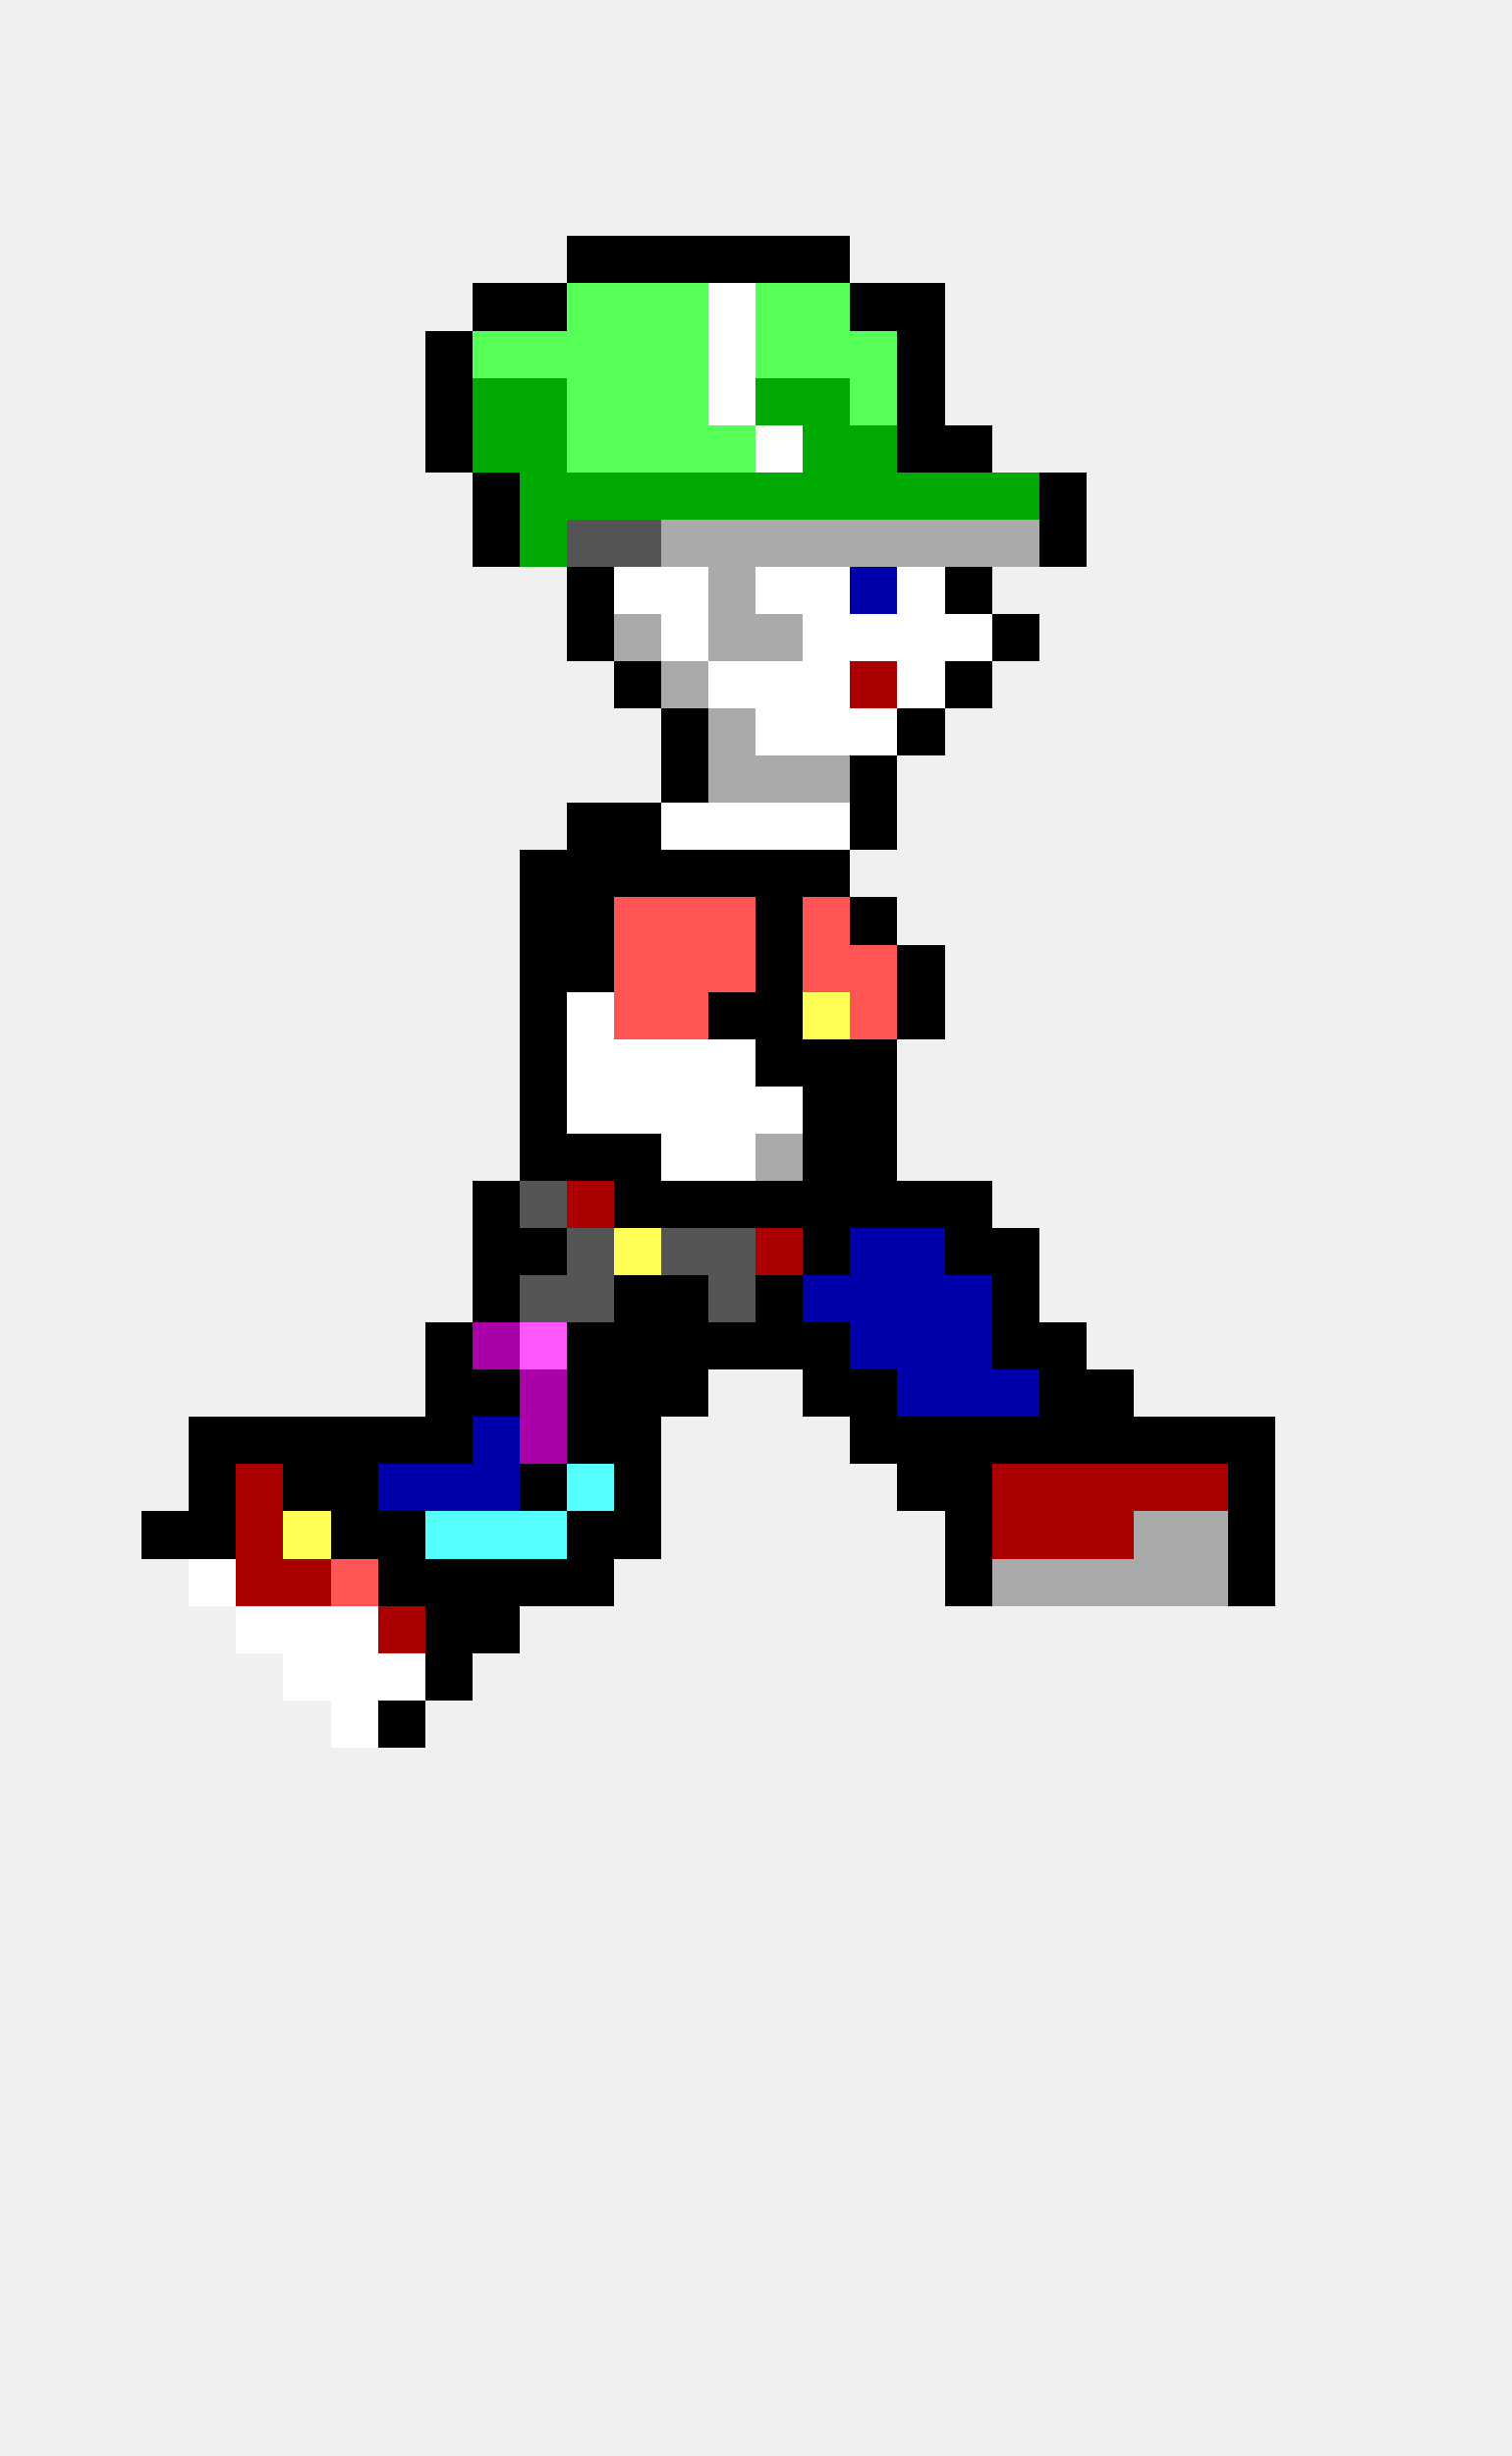
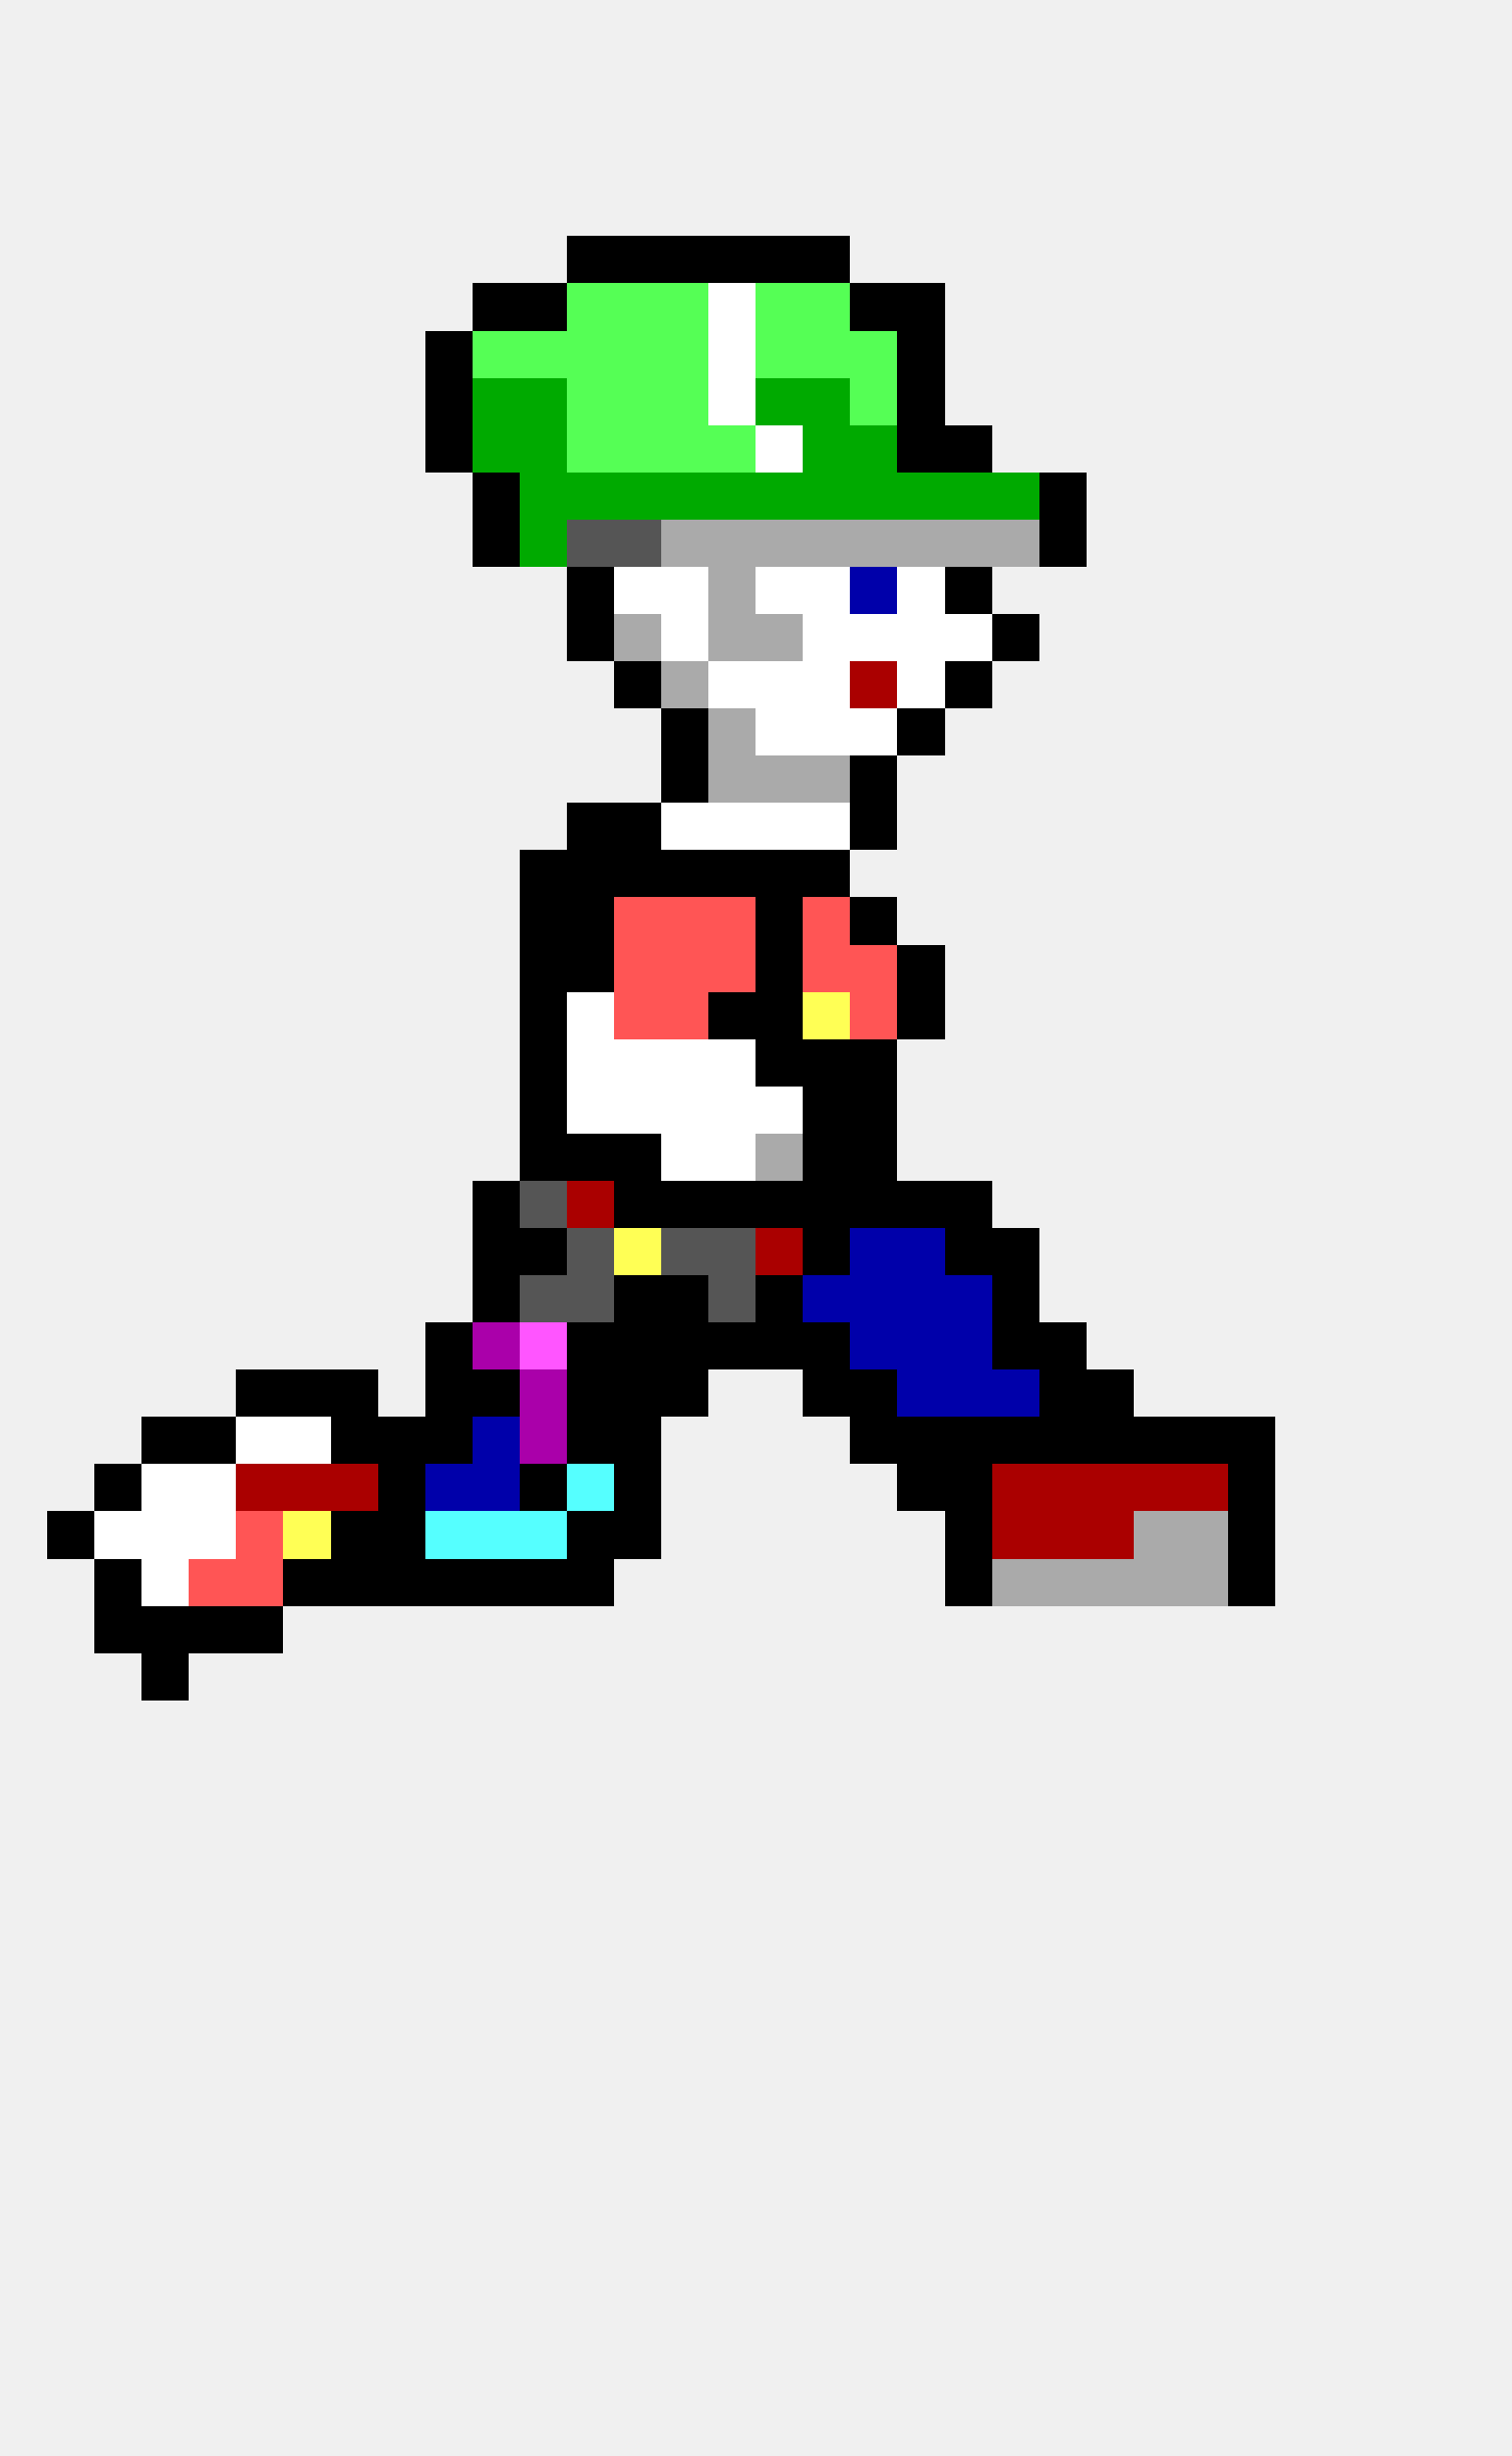
<svg xmlns="http://www.w3.org/2000/svg" width="32" height="52" viewBox="0 0 32 52" shape-rendering="crispEdges">
  <rect x="12" y="5" width="1" height="1" fill="#000000" />
  <rect x="13" y="5" width="1" height="1" fill="#000000" />
  <rect x="14" y="5" width="1" height="1" fill="#000000" />
  <rect x="15" y="5" width="1" height="1" fill="#000000" />
  <rect x="16" y="5" width="1" height="1" fill="#000000" />
  <rect x="17" y="5" width="1" height="1" fill="#000000" />
  <rect x="10" y="6" width="1" height="1" fill="#000000" />
  <rect x="11" y="6" width="1" height="1" fill="#000000" />
  <rect x="12" y="6" width="1" height="1" fill="#55ff55" />
  <rect x="13" y="6" width="1" height="1" fill="#55ff55" />
  <rect x="14" y="6" width="1" height="1" fill="#55ff55" />
  <rect x="15" y="6" width="1" height="1" fill="#ffffff" />
  <rect x="16" y="6" width="1" height="1" fill="#55ff55" />
  <rect x="17" y="6" width="1" height="1" fill="#55ff55" />
  <rect x="18" y="6" width="1" height="1" fill="#000000" />
  <rect x="19" y="6" width="1" height="1" fill="#000000" />
  <rect x="9" y="7" width="1" height="1" fill="#000000" />
  <rect x="10" y="7" width="1" height="1" fill="#55ff55" />
  <rect x="11" y="7" width="1" height="1" fill="#55ff55" />
  <rect x="12" y="7" width="1" height="1" fill="#55ff55" />
  <rect x="13" y="7" width="1" height="1" fill="#55ff55" />
  <rect x="14" y="7" width="1" height="1" fill="#55ff55" />
  <rect x="15" y="7" width="1" height="1" fill="#ffffff" />
  <rect x="16" y="7" width="1" height="1" fill="#55ff55" />
  <rect x="17" y="7" width="1" height="1" fill="#55ff55" />
  <rect x="18" y="7" width="1" height="1" fill="#55ff55" />
  <rect x="19" y="7" width="1" height="1" fill="#000000" />
  <rect x="9" y="8" width="1" height="1" fill="#000000" />
  <rect x="10" y="8" width="1" height="1" fill="#00aa00" />
  <rect x="11" y="8" width="1" height="1" fill="#00aa00" />
  <rect x="12" y="8" width="1" height="1" fill="#55ff55" />
  <rect x="13" y="8" width="1" height="1" fill="#55ff55" />
  <rect x="14" y="8" width="1" height="1" fill="#55ff55" />
  <rect x="15" y="8" width="1" height="1" fill="#ffffff" />
  <rect x="16" y="8" width="1" height="1" fill="#00aa00" />
  <rect x="17" y="8" width="1" height="1" fill="#00aa00" />
  <rect x="18" y="8" width="1" height="1" fill="#55ff55" />
  <rect x="19" y="8" width="1" height="1" fill="#000000" />
  <rect x="9" y="9" width="1" height="1" fill="#000000" />
  <rect x="10" y="9" width="1" height="1" fill="#00aa00" />
  <rect x="11" y="9" width="1" height="1" fill="#00aa00" />
  <rect x="12" y="9" width="1" height="1" fill="#55ff55" />
  <rect x="13" y="9" width="1" height="1" fill="#55ff55" />
  <rect x="14" y="9" width="1" height="1" fill="#55ff55" />
  <rect x="15" y="9" width="1" height="1" fill="#55ff55" />
  <rect x="16" y="9" width="1" height="1" fill="#ffffff" />
  <rect x="17" y="9" width="1" height="1" fill="#00aa00" />
  <rect x="18" y="9" width="1" height="1" fill="#00aa00" />
  <rect x="19" y="9" width="1" height="1" fill="#000000" />
  <rect x="20" y="9" width="1" height="1" fill="#000000" />
  <rect x="10" y="10" width="1" height="1" fill="#000000" />
  <rect x="11" y="10" width="1" height="1" fill="#00aa00" />
  <rect x="12" y="10" width="1" height="1" fill="#00aa00" />
  <rect x="13" y="10" width="1" height="1" fill="#00aa00" />
  <rect x="14" y="10" width="1" height="1" fill="#00aa00" />
  <rect x="15" y="10" width="1" height="1" fill="#00aa00" />
  <rect x="16" y="10" width="1" height="1" fill="#00aa00" />
  <rect x="17" y="10" width="1" height="1" fill="#00aa00" />
  <rect x="18" y="10" width="1" height="1" fill="#00aa00" />
  <rect x="19" y="10" width="1" height="1" fill="#00aa00" />
  <rect x="20" y="10" width="1" height="1" fill="#00aa00" />
  <rect x="21" y="10" width="1" height="1" fill="#00aa00" />
  <rect x="22" y="10" width="1" height="1" fill="#000000" />
  <rect x="10" y="11" width="1" height="1" fill="#000000" />
  <rect x="11" y="11" width="1" height="1" fill="#00aa00" />
  <rect x="12" y="11" width="1" height="1" fill="#555555" />
  <rect x="13" y="11" width="1" height="1" fill="#555555" />
  <rect x="14" y="11" width="1" height="1" fill="#aaaaaa" />
  <rect x="15" y="11" width="1" height="1" fill="#aaaaaa" />
  <rect x="16" y="11" width="1" height="1" fill="#aaaaaa" />
  <rect x="17" y="11" width="1" height="1" fill="#aaaaaa" />
  <rect x="18" y="11" width="1" height="1" fill="#aaaaaa" />
  <rect x="19" y="11" width="1" height="1" fill="#aaaaaa" />
  <rect x="20" y="11" width="1" height="1" fill="#aaaaaa" />
  <rect x="21" y="11" width="1" height="1" fill="#aaaaaa" />
  <rect x="22" y="11" width="1" height="1" fill="#000000" />
  <rect x="12" y="12" width="1" height="1" fill="#000000" />
  <rect x="13" y="12" width="1" height="1" fill="#ffffff" />
  <rect x="14" y="12" width="1" height="1" fill="#ffffff" />
  <rect x="15" y="12" width="1" height="1" fill="#aaaaaa" />
  <rect x="16" y="12" width="1" height="1" fill="#ffffff" />
  <rect x="17" y="12" width="1" height="1" fill="#ffffff" />
  <rect x="18" y="12" width="1" height="1" fill="#0000aa" />
  <rect x="19" y="12" width="1" height="1" fill="#ffffff" />
  <rect x="20" y="12" width="1" height="1" fill="#000000" />
  <rect x="12" y="13" width="1" height="1" fill="#000000" />
  <rect x="13" y="13" width="1" height="1" fill="#aaaaaa" />
  <rect x="14" y="13" width="1" height="1" fill="#ffffff" />
  <rect x="15" y="13" width="1" height="1" fill="#aaaaaa" />
  <rect x="16" y="13" width="1" height="1" fill="#aaaaaa" />
  <rect x="17" y="13" width="1" height="1" fill="#ffffff" />
  <rect x="18" y="13" width="1" height="1" fill="#ffffff" />
  <rect x="19" y="13" width="1" height="1" fill="#ffffff" />
  <rect x="20" y="13" width="1" height="1" fill="#ffffff" />
  <rect x="21" y="13" width="1" height="1" fill="#000000" />
  <rect x="13" y="14" width="1" height="1" fill="#000000" />
  <rect x="14" y="14" width="1" height="1" fill="#aaaaaa" />
  <rect x="15" y="14" width="1" height="1" fill="#ffffff" />
  <rect x="16" y="14" width="1" height="1" fill="#ffffff" />
  <rect x="17" y="14" width="1" height="1" fill="#ffffff" />
  <rect x="18" y="14" width="1" height="1" fill="#aa0000" />
  <rect x="19" y="14" width="1" height="1" fill="#ffffff" />
  <rect x="20" y="14" width="1" height="1" fill="#000000" />
  <rect x="14" y="15" width="1" height="1" fill="#000000" />
  <rect x="15" y="15" width="1" height="1" fill="#aaaaaa" />
  <rect x="16" y="15" width="1" height="1" fill="#ffffff" />
  <rect x="17" y="15" width="1" height="1" fill="#ffffff" />
  <rect x="18" y="15" width="1" height="1" fill="#ffffff" />
  <rect x="19" y="15" width="1" height="1" fill="#000000" />
  <rect x="14" y="16" width="1" height="1" fill="#000000" />
  <rect x="15" y="16" width="1" height="1" fill="#aaaaaa" />
  <rect x="16" y="16" width="1" height="1" fill="#aaaaaa" />
  <rect x="17" y="16" width="1" height="1" fill="#aaaaaa" />
  <rect x="18" y="16" width="1" height="1" fill="#000000" />
  <rect x="12" y="17" width="1" height="1" fill="#000000" />
  <rect x="13" y="17" width="1" height="1" fill="#000000" />
  <rect x="14" y="17" width="1" height="1" fill="#ffffff" />
  <rect x="15" y="17" width="1" height="1" fill="#ffffff" />
  <rect x="16" y="17" width="1" height="1" fill="#ffffff" />
  <rect x="17" y="17" width="1" height="1" fill="#ffffff" />
  <rect x="18" y="17" width="1" height="1" fill="#000000" />
  <rect x="11" y="18" width="1" height="1" fill="#000000" />
  <rect x="12" y="18" width="1" height="1" fill="#000000" />
  <rect x="13" y="18" width="1" height="1" fill="#000000" />
  <rect x="14" y="18" width="1" height="1" fill="#000000" />
  <rect x="15" y="18" width="1" height="1" fill="#000000" />
  <rect x="16" y="18" width="1" height="1" fill="#000000" />
  <rect x="17" y="18" width="1" height="1" fill="#000000" />
  <rect x="11" y="19" width="1" height="1" fill="#000000" />
  <rect x="12" y="19" width="1" height="1" fill="#000000" />
  <rect x="13" y="19" width="1" height="1" fill="#ff5555" />
  <rect x="14" y="19" width="1" height="1" fill="#ff5555" />
  <rect x="15" y="19" width="1" height="1" fill="#ff5555" />
  <rect x="16" y="19" width="1" height="1" fill="#000000" />
  <rect x="17" y="19" width="1" height="1" fill="#ff5555" />
  <rect x="18" y="19" width="1" height="1" fill="#000000" />
  <rect x="11" y="20" width="1" height="1" fill="#000000" />
  <rect x="12" y="20" width="1" height="1" fill="#000000" />
  <rect x="13" y="20" width="1" height="1" fill="#ff5555" />
  <rect x="14" y="20" width="1" height="1" fill="#ff5555" />
  <rect x="15" y="20" width="1" height="1" fill="#ff5555" />
  <rect x="16" y="20" width="1" height="1" fill="#000000" />
  <rect x="17" y="20" width="1" height="1" fill="#ff5555" />
  <rect x="18" y="20" width="1" height="1" fill="#ff5555" />
  <rect x="19" y="20" width="1" height="1" fill="#000000" />
  <rect x="11" y="21" width="1" height="1" fill="#000000" />
  <rect x="12" y="21" width="1" height="1" fill="#ffffff" />
  <rect x="13" y="21" width="1" height="1" fill="#ff5555" />
  <rect x="14" y="21" width="1" height="1" fill="#ff5555" />
  <rect x="15" y="21" width="1" height="1" fill="#000000" />
  <rect x="16" y="21" width="1" height="1" fill="#000000" />
  <rect x="17" y="21" width="1" height="1" fill="#ffff55" />
  <rect x="18" y="21" width="1" height="1" fill="#ff5555" />
  <rect x="19" y="21" width="1" height="1" fill="#000000" />
  <rect x="11" y="22" width="1" height="1" fill="#000000" />
  <rect x="12" y="22" width="1" height="1" fill="#ffffff" />
  <rect x="13" y="22" width="1" height="1" fill="#ffffff" />
  <rect x="14" y="22" width="1" height="1" fill="#ffffff" />
  <rect x="15" y="22" width="1" height="1" fill="#ffffff" />
  <rect x="16" y="22" width="1" height="1" fill="#000000" />
  <rect x="17" y="22" width="1" height="1" fill="#000000" />
  <rect x="18" y="22" width="1" height="1" fill="#000000" />
  <rect x="11" y="23" width="1" height="1" fill="#000000" />
  <rect x="12" y="23" width="1" height="1" fill="#ffffff" />
  <rect x="13" y="23" width="1" height="1" fill="#ffffff" />
  <rect x="14" y="23" width="1" height="1" fill="#ffffff" />
  <rect x="15" y="23" width="1" height="1" fill="#ffffff" />
  <rect x="16" y="23" width="1" height="1" fill="#ffffff" />
  <rect x="17" y="23" width="1" height="1" fill="#000000" />
  <rect x="18" y="23" width="1" height="1" fill="#000000" />
  <rect x="11" y="24" width="1" height="1" fill="#000000" />
  <rect x="12" y="24" width="1" height="1" fill="#000000" />
  <rect x="13" y="24" width="1" height="1" fill="#000000" />
  <rect x="14" y="24" width="1" height="1" fill="#ffffff" />
  <rect x="15" y="24" width="1" height="1" fill="#ffffff" />
  <rect x="16" y="24" width="1" height="1" fill="#aaaaaa" />
  <rect x="17" y="24" width="1" height="1" fill="#000000" />
  <rect x="18" y="24" width="1" height="1" fill="#000000" />
  <rect x="10" y="25" width="1" height="1" fill="#000000" />
  <rect x="11" y="25" width="1" height="1" fill="#555555" />
  <rect x="12" y="25" width="1" height="1" fill="#aa0000" />
  <rect x="13" y="25" width="1" height="1" fill="#000000" />
  <rect x="14" y="25" width="1" height="1" fill="#000000" />
  <rect x="15" y="25" width="1" height="1" fill="#000000" />
  <rect x="16" y="25" width="1" height="1" fill="#000000" />
  <rect x="17" y="25" width="1" height="1" fill="#000000" />
  <rect x="18" y="25" width="1" height="1" fill="#000000" />
  <rect x="19" y="25" width="1" height="1" fill="#000000" />
  <rect x="20" y="25" width="1" height="1" fill="#000000" />
  <rect x="10" y="26" width="1" height="1" fill="#000000" />
  <rect x="11" y="26" width="1" height="1" fill="#000000" />
  <rect x="12" y="26" width="1" height="1" fill="#555555" />
  <rect x="13" y="26" width="1" height="1" fill="#ffff55" />
  <rect x="14" y="26" width="1" height="1" fill="#555555" />
  <rect x="15" y="26" width="1" height="1" fill="#555555" />
  <rect x="16" y="26" width="1" height="1" fill="#aa0000" />
  <rect x="17" y="26" width="1" height="1" fill="#000000" />
  <rect x="18" y="26" width="1" height="1" fill="#0000aa" />
  <rect x="19" y="26" width="1" height="1" fill="#0000aa" />
  <rect x="20" y="26" width="1" height="1" fill="#000000" />
  <rect x="21" y="26" width="1" height="1" fill="#000000" />
  <rect x="10" y="27" width="1" height="1" fill="#000000" />
  <rect x="11" y="27" width="1" height="1" fill="#555555" />
  <rect x="12" y="27" width="1" height="1" fill="#555555" />
  <rect x="13" y="27" width="1" height="1" fill="#000000" />
  <rect x="14" y="27" width="1" height="1" fill="#000000" />
  <rect x="15" y="27" width="1" height="1" fill="#555555" />
  <rect x="16" y="27" width="1" height="1" fill="#000000" />
  <rect x="17" y="27" width="1" height="1" fill="#0000aa" />
  <rect x="18" y="27" width="1" height="1" fill="#0000aa" />
  <rect x="19" y="27" width="1" height="1" fill="#0000aa" />
  <rect x="20" y="27" width="1" height="1" fill="#0000aa" />
  <rect x="21" y="27" width="1" height="1" fill="#000000" />
  <rect x="9" y="28" width="1" height="1" fill="#000000" />
  <rect x="10" y="28" width="1" height="1" fill="#aa00aa" />
  <rect x="11" y="28" width="1" height="1" fill="#ff55ff" />
  <rect x="12" y="28" width="1" height="1" fill="#000000" />
  <rect x="13" y="28" width="1" height="1" fill="#000000" />
  <rect x="14" y="28" width="1" height="1" fill="#000000" />
  <rect x="15" y="28" width="1" height="1" fill="#000000" />
  <rect x="16" y="28" width="1" height="1" fill="#000000" />
  <rect x="17" y="28" width="1" height="1" fill="#000000" />
  <rect x="18" y="28" width="1" height="1" fill="#0000aa" />
  <rect x="19" y="28" width="1" height="1" fill="#0000aa" />
  <rect x="20" y="28" width="1" height="1" fill="#0000aa" />
  <rect x="21" y="28" width="1" height="1" fill="#000000" />
  <rect x="22" y="28" width="1" height="1" fill="#000000" />
+   <rect x="5" y="29" width="1" height="1" fill="#000000" />
+   <rect x="6" y="29" width="1" height="1" fill="#000000" />
+   <rect x="7" y="29" width="1" height="1" fill="#000000" />
  <rect x="9" y="29" width="1" height="1" fill="#000000" />
  <rect x="10" y="29" width="1" height="1" fill="#000000" />
  <rect x="11" y="29" width="1" height="1" fill="#aa00aa" />
  <rect x="12" y="29" width="1" height="1" fill="#000000" />
  <rect x="13" y="29" width="1" height="1" fill="#000000" />
  <rect x="14" y="29" width="1" height="1" fill="#000000" />
  <rect x="17" y="29" width="1" height="1" fill="#000000" />
  <rect x="18" y="29" width="1" height="1" fill="#000000" />
  <rect x="19" y="29" width="1" height="1" fill="#0000aa" />
  <rect x="20" y="29" width="1" height="1" fill="#0000aa" />
  <rect x="21" y="29" width="1" height="1" fill="#0000aa" />
  <rect x="22" y="29" width="1" height="1" fill="#000000" />
  <rect x="23" y="29" width="1" height="1" fill="#000000" />
+   <rect x="3" y="30" width="1" height="1" fill="#000000" />
  <rect x="4" y="30" width="1" height="1" fill="#000000" />
-   <rect x="5" y="30" width="1" height="1" fill="#000000" />
-   <rect x="6" y="30" width="1" height="1" fill="#000000" />
+   <rect x="5" y="30" width="1" height="1" fill="#ffffff" />
+   <rect x="6" y="30" width="1" height="1" fill="#ffffff" />
  <rect x="7" y="30" width="1" height="1" fill="#000000" />
  <rect x="8" y="30" width="1" height="1" fill="#000000" />
  <rect x="9" y="30" width="1" height="1" fill="#000000" />
  <rect x="10" y="30" width="1" height="1" fill="#0000aa" />
  <rect x="11" y="30" width="1" height="1" fill="#aa00aa" />
  <rect x="12" y="30" width="1" height="1" fill="#000000" />
  <rect x="13" y="30" width="1" height="1" fill="#000000" />
  <rect x="18" y="30" width="1" height="1" fill="#000000" />
  <rect x="19" y="30" width="1" height="1" fill="#000000" />
  <rect x="20" y="30" width="1" height="1" fill="#000000" />
  <rect x="21" y="30" width="1" height="1" fill="#000000" />
  <rect x="22" y="30" width="1" height="1" fill="#000000" />
  <rect x="23" y="30" width="1" height="1" fill="#000000" />
  <rect x="24" y="30" width="1" height="1" fill="#000000" />
  <rect x="25" y="30" width="1" height="1" fill="#000000" />
  <rect x="26" y="30" width="1" height="1" fill="#000000" />
-   <rect x="4" y="31" width="1" height="1" fill="#000000" />
+   <rect x="2" y="31" width="1" height="1" fill="#000000" />
+   <rect x="3" y="31" width="1" height="1" fill="#ffffff" />
+   <rect x="4" y="31" width="1" height="1" fill="#ffffff" />
  <rect x="5" y="31" width="1" height="1" fill="#aa0000" />
-   <rect x="6" y="31" width="1" height="1" fill="#000000" />
-   <rect x="7" y="31" width="1" height="1" fill="#000000" />
-   <rect x="8" y="31" width="1" height="1" fill="#0000aa" />
+   <rect x="6" y="31" width="1" height="1" fill="#aa0000" />
+   <rect x="7" y="31" width="1" height="1" fill="#aa0000" />
+   <rect x="8" y="31" width="1" height="1" fill="#000000" />
  <rect x="9" y="31" width="1" height="1" fill="#0000aa" />
  <rect x="10" y="31" width="1" height="1" fill="#0000aa" />
  <rect x="11" y="31" width="1" height="1" fill="#000000" />
  <rect x="12" y="31" width="1" height="1" fill="#55ffff" />
  <rect x="13" y="31" width="1" height="1" fill="#000000" />
  <rect x="19" y="31" width="1" height="1" fill="#000000" />
  <rect x="20" y="31" width="1" height="1" fill="#000000" />
  <rect x="21" y="31" width="1" height="1" fill="#aa0000" />
  <rect x="22" y="31" width="1" height="1" fill="#aa0000" />
  <rect x="23" y="31" width="1" height="1" fill="#aa0000" />
  <rect x="24" y="31" width="1" height="1" fill="#aa0000" />
  <rect x="25" y="31" width="1" height="1" fill="#aa0000" />
  <rect x="26" y="31" width="1" height="1" fill="#000000" />
-   <rect x="3" y="32" width="1" height="1" fill="#000000" />
-   <rect x="4" y="32" width="1" height="1" fill="#000000" />
-   <rect x="5" y="32" width="1" height="1" fill="#aa0000" />
+   <rect x="1" y="32" width="1" height="1" fill="#000000" />
+   <rect x="2" y="32" width="1" height="1" fill="#ffffff" />
+   <rect x="3" y="32" width="1" height="1" fill="#ffffff" />
+   <rect x="4" y="32" width="1" height="1" fill="#ffffff" />
+   <rect x="5" y="32" width="1" height="1" fill="#ff5555" />
  <rect x="6" y="32" width="1" height="1" fill="#ffff55" />
  <rect x="7" y="32" width="1" height="1" fill="#000000" />
  <rect x="8" y="32" width="1" height="1" fill="#000000" />
  <rect x="9" y="32" width="1" height="1" fill="#55ffff" />
  <rect x="10" y="32" width="1" height="1" fill="#55ffff" />
  <rect x="11" y="32" width="1" height="1" fill="#55ffff" />
  <rect x="12" y="32" width="1" height="1" fill="#000000" />
  <rect x="13" y="32" width="1" height="1" fill="#000000" />
  <rect x="20" y="32" width="1" height="1" fill="#000000" />
  <rect x="21" y="32" width="1" height="1" fill="#aa0000" />
  <rect x="22" y="32" width="1" height="1" fill="#aa0000" />
  <rect x="23" y="32" width="1" height="1" fill="#aa0000" />
  <rect x="24" y="32" width="1" height="1" fill="#aaaaaa" />
  <rect x="25" y="32" width="1" height="1" fill="#aaaaaa" />
  <rect x="26" y="32" width="1" height="1" fill="#000000" />
-   <rect x="4" y="33" width="1" height="1" fill="#ffffff" />
-   <rect x="5" y="33" width="1" height="1" fill="#aa0000" />
-   <rect x="6" y="33" width="1" height="1" fill="#aa0000" />
-   <rect x="7" y="33" width="1" height="1" fill="#ff5555" />
+   <rect x="2" y="33" width="1" height="1" fill="#000000" />
+   <rect x="3" y="33" width="1" height="1" fill="#ffffff" />
+   <rect x="4" y="33" width="1" height="1" fill="#ff5555" />
+   <rect x="5" y="33" width="1" height="1" fill="#ff5555" />
+   <rect x="6" y="33" width="1" height="1" fill="#000000" />
+   <rect x="7" y="33" width="1" height="1" fill="#000000" />
  <rect x="8" y="33" width="1" height="1" fill="#000000" />
  <rect x="9" y="33" width="1" height="1" fill="#000000" />
  <rect x="10" y="33" width="1" height="1" fill="#000000" />
  <rect x="11" y="33" width="1" height="1" fill="#000000" />
  <rect x="12" y="33" width="1" height="1" fill="#000000" />
  <rect x="20" y="33" width="1" height="1" fill="#000000" />
  <rect x="21" y="33" width="1" height="1" fill="#aaaaaa" />
  <rect x="22" y="33" width="1" height="1" fill="#aaaaaa" />
  <rect x="23" y="33" width="1" height="1" fill="#aaaaaa" />
  <rect x="24" y="33" width="1" height="1" fill="#aaaaaa" />
  <rect x="25" y="33" width="1" height="1" fill="#aaaaaa" />
  <rect x="26" y="33" width="1" height="1" fill="#000000" />
-   <rect x="5" y="34" width="1" height="1" fill="#ffffff" />
-   <rect x="6" y="34" width="1" height="1" fill="#ffffff" />
-   <rect x="7" y="34" width="1" height="1" fill="#ffffff" />
-   <rect x="8" y="34" width="1" height="1" fill="#aa0000" />
-   <rect x="9" y="34" width="1" height="1" fill="#000000" />
-   <rect x="10" y="34" width="1" height="1" fill="#000000" />
-   <rect x="6" y="35" width="1" height="1" fill="#ffffff" />
-   <rect x="7" y="35" width="1" height="1" fill="#ffffff" />
-   <rect x="8" y="35" width="1" height="1" fill="#ffffff" />
-   <rect x="9" y="35" width="1" height="1" fill="#000000" />
-   <rect x="7" y="36" width="1" height="1" fill="#ffffff" />
-   <rect x="8" y="36" width="1" height="1" fill="#000000" />
+   <rect x="2" y="34" width="1" height="1" fill="#000000" />
+   <rect x="3" y="34" width="1" height="1" fill="#000000" />
+   <rect x="4" y="34" width="1" height="1" fill="#000000" />
+   <rect x="5" y="34" width="1" height="1" fill="#000000" />
+   <rect x="3" y="35" width="1" height="1" fill="#000000" />
</svg>
